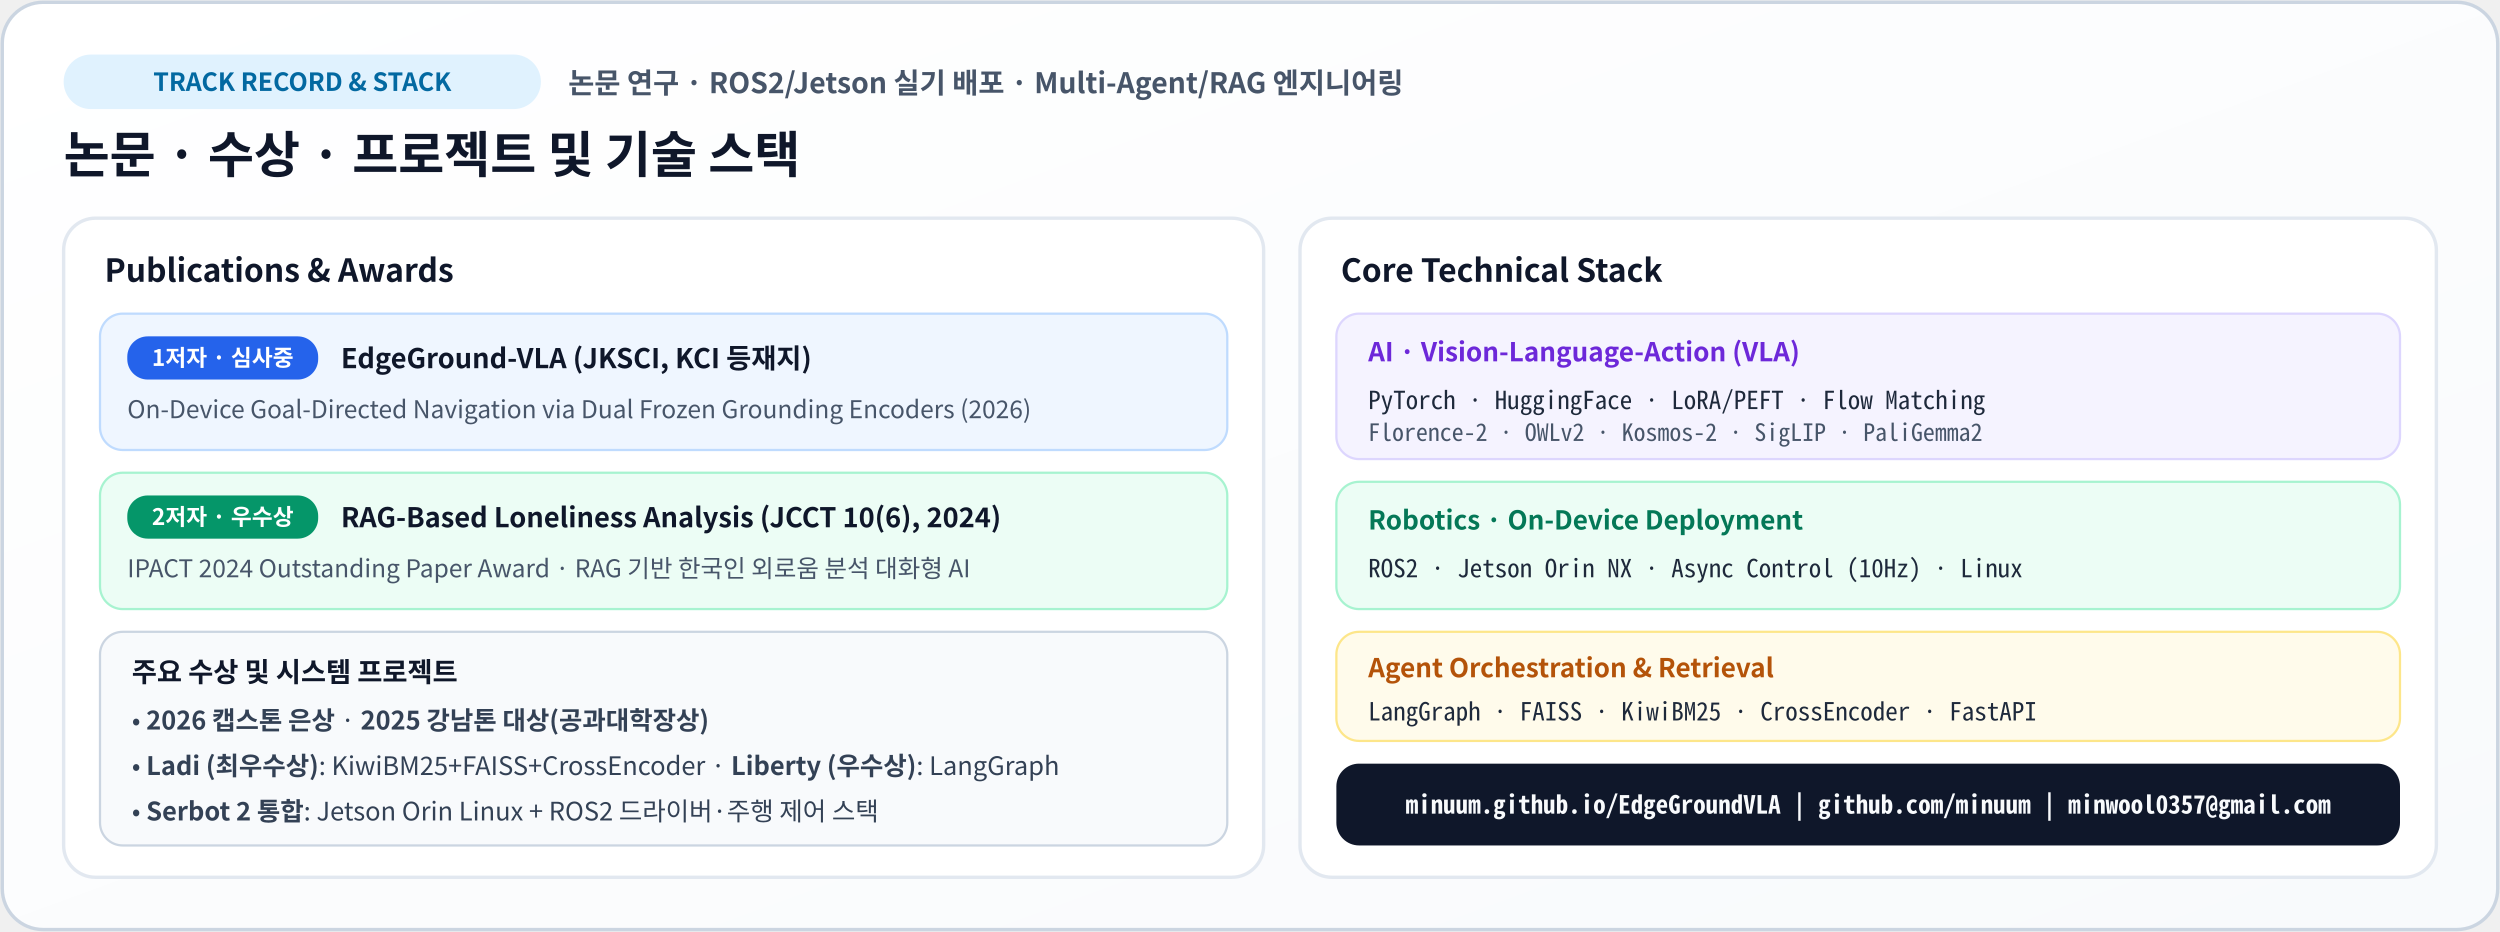
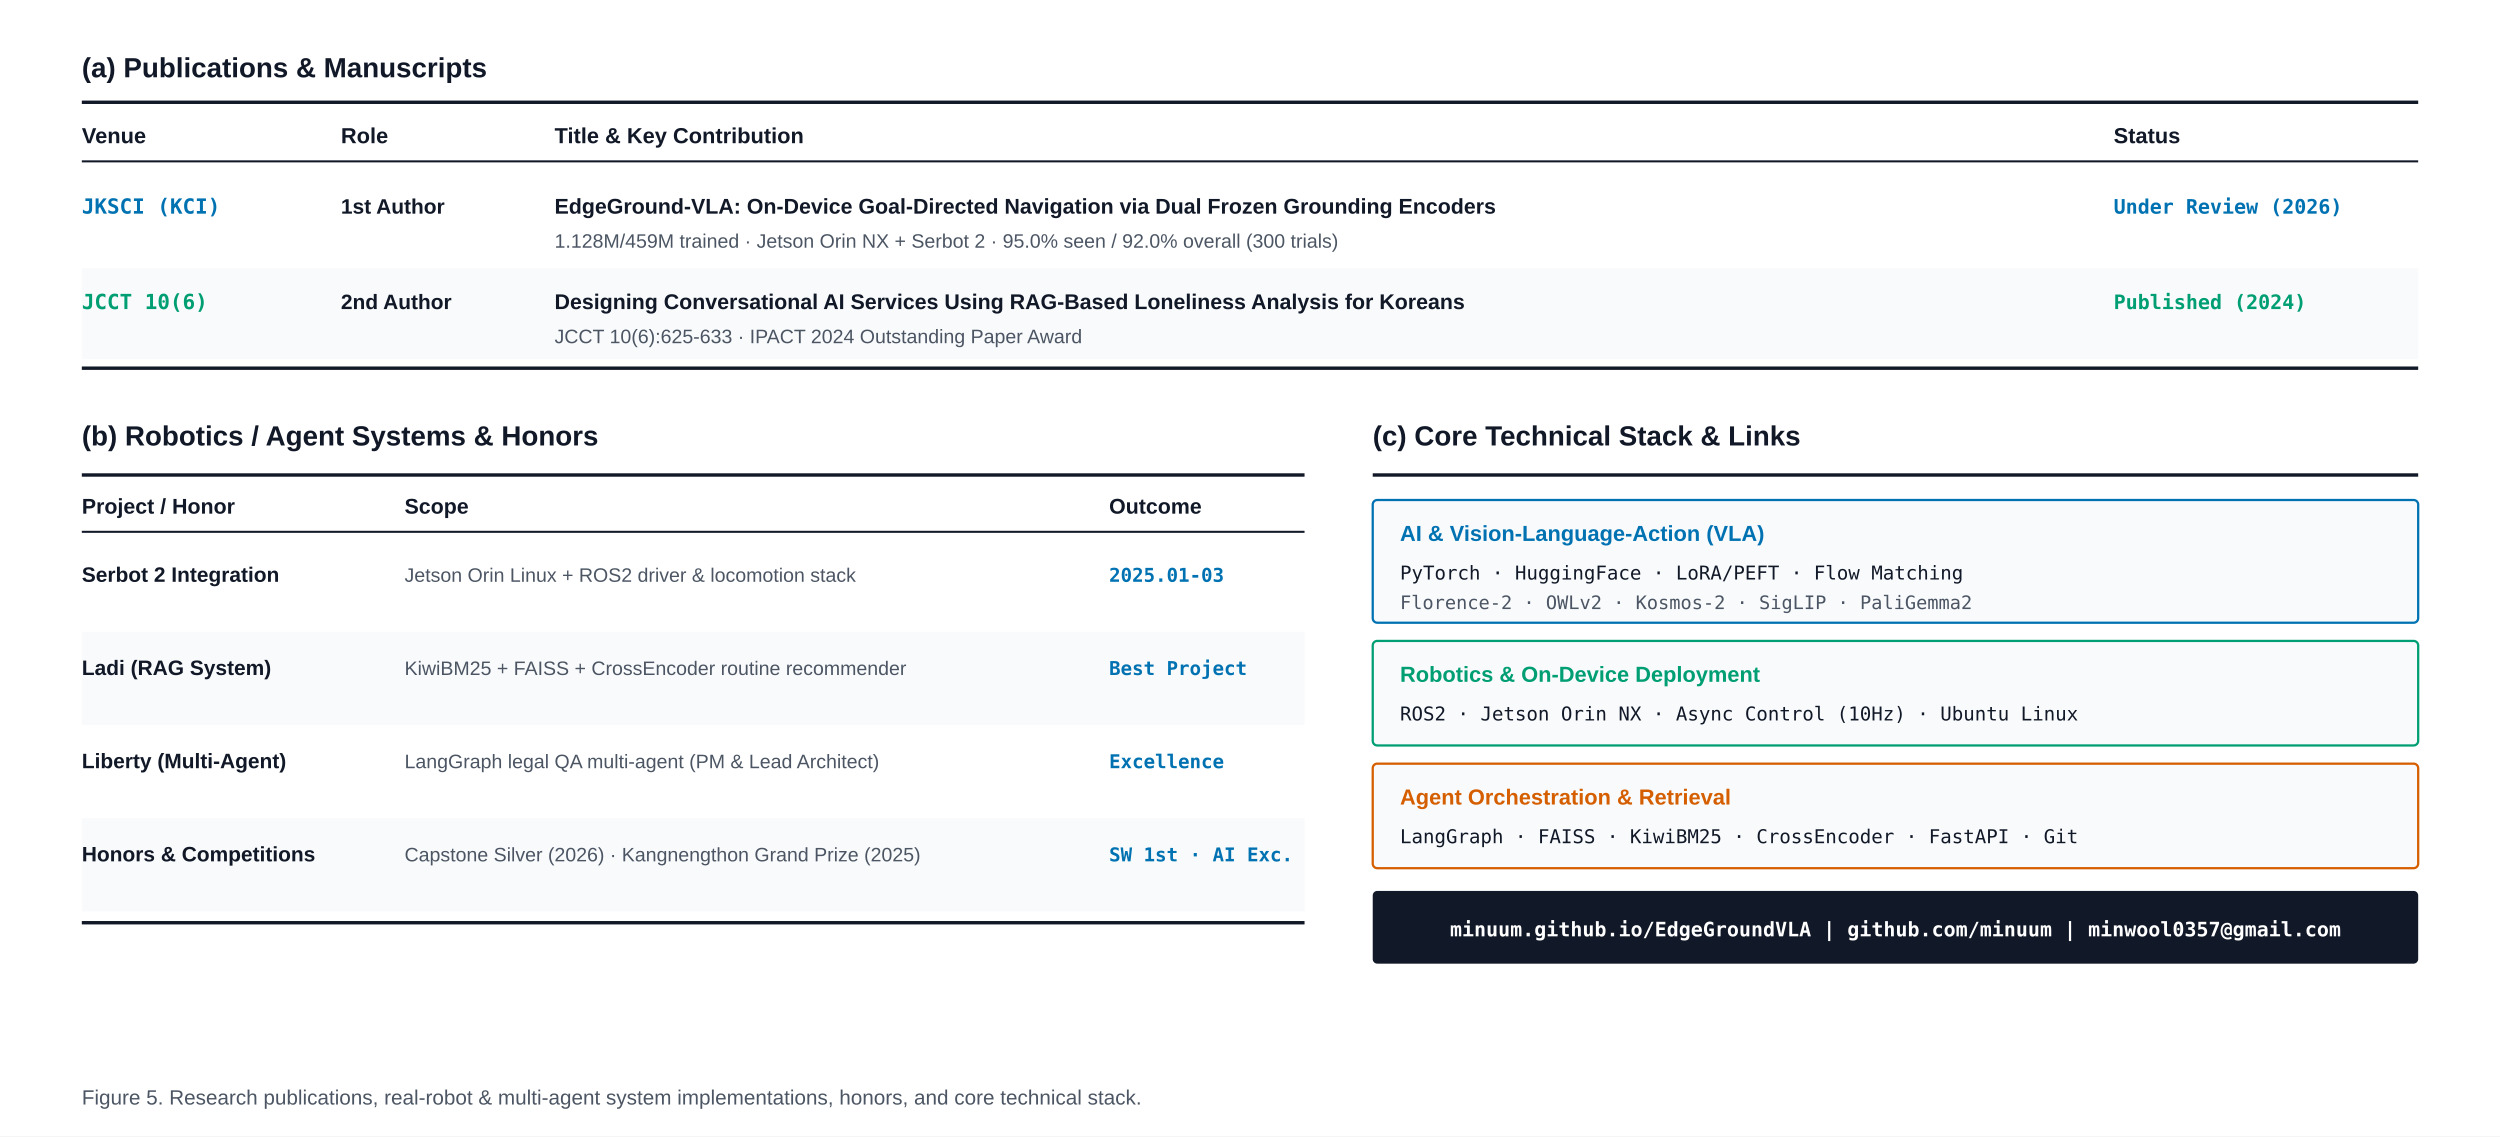
- <svg xmlns="http://www.w3.org/2000/svg" width="1100" height="410" viewBox="0 0 1100 410">
-   <defs>
-     <linearGradient id="bgGrad" x1="0%" y1="0%" x2="100%" y2="100%">
-       <stop offset="0%" stop-color="#ffffff" />
-       <stop offset="100%" stop-color="#f8fafc" />
-     </linearGradient>
-     <linearGradient id="blueGrad" x1="0%" y1="0%" x2="100%" y2="0%">
-       <stop offset="0%" stop-color="#1d4ed8" />
-       <stop offset="100%" stop-color="#2563eb" />
-     </linearGradient>
-     <linearGradient id="greenGrad" x1="0%" y1="0%" x2="100%" y2="0%">
-       <stop offset="0%" stop-color="#059669" />
-       <stop offset="100%" stop-color="#10b981" />
-     </linearGradient>
-     <linearGradient id="purpleGrad" x1="0%" y1="0%" x2="100%" y2="0%">
-       <stop offset="0%" stop-color="#6d28d9" />
-       <stop offset="100%" stop-color="#8b5cf6" />
-     </linearGradient>
-     <marker id="arrGray" markerWidth="8" markerHeight="8" refX="7" refY="4" orient="auto">
-       <path d="M0,1 L7,4 L0,7 Z" fill="#64748b" />
-     </marker>
-     <marker id="arrBlue" markerWidth="8" markerHeight="8" refX="7" refY="4" orient="auto">
-       <path d="M0,1 L7,4 L0,7 Z" fill="#2563eb" />
-     </marker>
-   </defs>
-   <rect x="1" y="1" width="1098" height="408" rx="18" fill="url(#bgGrad)" stroke="#cbd5e1" stroke-width="1.5" />
-   <rect x="28" y="24" width="210" height="24" rx="12" fill="#e0f2fe" />
-   <text x="133" y="40" text-anchor="middle" font-family="NanumBarunGothic, Noto Sans CJK KR, sans-serif" font-size="11" font-weight="700" fill="#0369a1">TRACK RECORD &amp; STACK</text>
-   <text x="250" y="41" font-family="NanumBarunGothic, Noto Sans CJK KR, sans-serif" font-size="12.5" font-weight="700" fill="#475569">논문 연구 · ROS2/Jetson 실기 배포 · Multi-Agent/RAG 엔지니어링</text>
-   <text x="28" y="76" font-family="NanumBarunGothic, Noto Sans CJK KR, sans-serif" font-size="22" font-weight="700" fill="#0f172a">논문 · 수상 · 프로젝트 및 기술 스택</text>
-   <rect x="28" y="96" width="528" height="290" rx="14" fill="#ffffff" stroke="#e2e8f0" stroke-width="1.5" />
-   <text x="46" y="124" font-family="NanumBarunGothic, Noto Sans CJK KR, sans-serif" font-size="14" font-weight="700" fill="#0f172a">Publications &amp; Awards</text>
-   <rect x="44" y="138" width="496" height="60" rx="10" fill="#eff6ff" stroke="#bfdbfe" />
-   <rect x="56" y="148" width="84" height="19" rx="9" fill="#2563eb" />
-   <text x="98" y="161" text-anchor="middle" font-family="NanumBarunGothic, Noto Sans CJK KR, sans-serif" font-size="10" font-weight="700" fill="#ffffff">1저자 · 심사중</text>
-   <text x="150" y="162" font-family="NanumBarunGothic, Noto Sans CJK KR, sans-serif" font-size="12" font-weight="700" fill="#0f172a">EdgeGround-VLA (JKSCI, KCI 등재지)</text>
-   <text x="56" y="184" font-family="NanumBarunGothic, Noto Sans CJK KR, sans-serif" font-size="10.8" fill="#475569">On-Device Goal-Directed Navigation via Dual Frozen Grounding Encoders (2026)</text>
-   <rect x="44" y="208" width="496" height="60" rx="10" fill="#ecfdf5" stroke="#a7f3d0" />
-   <rect x="56" y="218" width="84" height="19" rx="9" fill="#059669" />
-   <text x="98" y="231" text-anchor="middle" font-family="NanumBarunGothic, Noto Sans CJK KR, sans-serif" font-size="10" font-weight="700" fill="#ffffff">2저자 · 우수상</text>
-   <text x="150" y="232" font-family="NanumBarunGothic, Noto Sans CJK KR, sans-serif" font-size="12" font-weight="700" fill="#0f172a">RAG-Based Loneliness Analysis (JCCT 10(6), 2024)</text>
-   <text x="56" y="254" font-family="NanumBarunGothic, Noto Sans CJK KR, sans-serif" font-size="10.8" fill="#475569">IPACT 2024 Outstanding Paper Award · RAG 기반 한국인 외로움 분석 대화형 AI</text>
-   <rect x="44" y="278" width="496" height="94" rx="10" fill="#f8fafc" stroke="#cbd5e1" />
-   <text x="58" y="300" font-family="NanumBarunGothic, Noto Sans CJK KR, sans-serif" font-size="12" font-weight="700" fill="#0f172a">주요 수상 및 시스템 프로젝트</text>
-   <text x="58" y="321" font-family="NanumBarunGothic, Noto Sans CJK KR, sans-serif" font-size="11.2" fill="#334155">• <tspan font-weight="700">2026 캡스톤 은상</tspan> · <tspan font-weight="700">2025 강남톤 대상(공과대학장상)</tspan>
-   </text>
-   <text x="58" y="341" font-family="NanumBarunGothic, Noto Sans CJK KR, sans-serif" font-size="11.2" fill="#334155">• <tspan font-weight="700">Ladi (최우수상)</tspan>: KiwiBM25+FAISS+CrossEncoder · <tspan font-weight="700">Liberty (우수상)</tspan>: LangGraph</text>
-   <text x="58" y="361" font-family="NanumBarunGothic, Noto Sans CJK KR, sans-serif" font-size="11.2" fill="#334155">• <tspan font-weight="700">Serbot 2 통합</tspan>: Jetson Orin Linux + ROS2 드라이버·주행 제어 스택</text>
-   <rect x="572" y="96" width="500" height="290" rx="14" fill="#ffffff" stroke="#e2e8f0" stroke-width="1.5" />
-   <text x="590" y="124" font-family="NanumBarunGothic, Noto Sans CJK KR, sans-serif" font-size="14" font-weight="700" fill="#0f172a">Core Technical Stack</text>
-   <rect x="588" y="138" width="468" height="64" rx="10" fill="#f5f3ff" stroke="#ddd6fe" />
-   <text x="602" y="159" font-family="NanumBarunGothic, Noto Sans CJK KR, sans-serif" font-size="11.5" font-weight="700" fill="#6d28d9">AI · Vision-Language-Action (VLA)</text>
-   <text x="602" y="180" font-family="Noto Sans Mono CJK KR, DejaVu Sans Mono, monospace" font-size="11" fill="#1e293b">PyTorch · HuggingFace · LoRA/PEFT · Flow Matching</text>
-   <text x="602" y="194" font-family="Noto Sans Mono CJK KR, DejaVu Sans Mono, monospace" font-size="10.5" fill="#475569">Florence-2 · OWLv2 · Kosmos-2 · SigLIP · PaliGemma2</text>
-   <rect x="588" y="212" width="468" height="56" rx="10" fill="#ecfdf5" stroke="#a7f3d0" />
-   <text x="602" y="233" font-family="NanumBarunGothic, Noto Sans CJK KR, sans-serif" font-size="11.5" font-weight="700" fill="#047857">Robotics · On-Device Deployment</text>
-   <text x="602" y="254" font-family="Noto Sans Mono CJK KR, DejaVu Sans Mono, monospace" font-size="11" fill="#1e293b">ROS2 · Jetson Orin NX · Async Control (10Hz) · Linux</text>
-   <rect x="588" y="278" width="468" height="48" rx="10" fill="#fffbeb" stroke="#fde68a" />
-   <text x="602" y="298" font-family="NanumBarunGothic, Noto Sans CJK KR, sans-serif" font-size="11.5" font-weight="700" fill="#b45309">Agent Orchestration &amp; Retrieval</text>
-   <text x="602" y="317" font-family="Noto Sans Mono CJK KR, DejaVu Sans Mono, monospace" font-size="11" fill="#1e293b">LangGraph · FAISS · KiwiBM25 · CrossEncoder · FastAPI</text>
-   <rect x="588" y="336" width="468" height="36" rx="10" fill="#0f172a" />
-   <text x="822" y="358" text-anchor="middle" font-family="Noto Sans Mono CJK KR, DejaVu Sans Mono, monospace" font-size="11" font-weight="700" fill="#f8fafc">minuum.github.io/EdgeGroundVLA  |  github.com/minuum  |  minwool0357@gmail.com</text>
+ <svg xmlns="http://www.w3.org/2000/svg" width="1100" height="500" viewBox="0 0 1100 500">
+   <rect x="0" y="0" width="1100" height="500" fill="#FFFFFF" />
+   <text x="36" y="34" font-family="Liberation Sans, DejaVu Sans, Helvetica, Arial, sans-serif" font-size="12.2" font-weight="700" fill="#111827">(a) Publications &amp; Manuscripts</text>
+   <line x1="36" y1="45" x2="1064" y2="45" stroke="#111827" stroke-width="1.5" />
+   <text x="36" y="63" font-family="Liberation Sans, DejaVu Sans, Helvetica, Arial, sans-serif" font-size="9.6" font-weight="700" fill="#111827">Venue</text>
+   <text x="150" y="63" font-family="Liberation Sans, DejaVu Sans, Helvetica, Arial, sans-serif" font-size="9.6" font-weight="700" fill="#111827">Role</text>
+   <text x="244" y="63" font-family="Liberation Sans, DejaVu Sans, Helvetica, Arial, sans-serif" font-size="9.6" font-weight="700" fill="#111827">Title &amp; Key Contribution</text>
+   <text x="930" y="63" font-family="Liberation Sans, DejaVu Sans, Helvetica, Arial, sans-serif" font-size="9.6" font-weight="700" fill="#111827">Status</text>
+   <line x1="36" y1="71" x2="1064" y2="71" stroke="#111827" stroke-width="0.9" />
+   <text x="36" y="94" font-family="DejaVu Sans Mono, Liberation Mono, monospace" font-size="9.2" font-weight="700" fill="#0072B2">JKSCI (KCI)</text>
+   <text x="150" y="94" font-family="Liberation Sans, DejaVu Sans, Helvetica, Arial, sans-serif" font-size="9.2" font-weight="700" fill="#111827">1st Author</text>
+   <text x="244" y="94" font-family="Liberation Sans, DejaVu Sans, Helvetica, Arial, sans-serif" font-size="9.4" font-weight="700" fill="#111827">EdgeGround-VLA: On-Device Goal-Directed Navigation via Dual Frozen Grounding Encoders</text>
+   <text x="244" y="109" font-family="Liberation Sans, DejaVu Sans, Helvetica, Arial, sans-serif" font-size="8.6" fill="#4B5563">1.128M/459M trained · Jetson Orin NX + Serbot 2 · 95.0% seen / 92.0% overall (300 trials)</text>
+   <text x="930" y="94" font-family="DejaVu Sans Mono, Liberation Mono, monospace" font-size="8.8" font-weight="700" fill="#0072B2">Under Review (2026)</text>
+   <rect x="36" y="118" width="1028" height="40" fill="#F9FAFB" />
+   <text x="36" y="136" font-family="DejaVu Sans Mono, Liberation Mono, monospace" font-size="9.2" font-weight="700" fill="#009E73">JCCT 10(6)</text>
+   <text x="150" y="136" font-family="Liberation Sans, DejaVu Sans, Helvetica, Arial, sans-serif" font-size="9.2" font-weight="700" fill="#111827">2nd Author</text>
+   <text x="244" y="136" font-family="Liberation Sans, DejaVu Sans, Helvetica, Arial, sans-serif" font-size="9.4" font-weight="700" fill="#111827">Designing Conversational AI Services Using RAG-Based Loneliness Analysis for Koreans</text>
+   <text x="244" y="151" font-family="Liberation Sans, DejaVu Sans, Helvetica, Arial, sans-serif" font-size="8.6" fill="#4B5563">JCCT 10(6):625-633 · IPACT 2024 Outstanding Paper Award</text>
+   <text x="930" y="136" font-family="DejaVu Sans Mono, Liberation Mono, monospace" font-size="8.8" font-weight="700" fill="#009E73">Published (2024)</text>
+   <line x1="36" y1="162" x2="1064" y2="162" stroke="#111827" stroke-width="1.5" />
+   <text x="36" y="196" font-family="Liberation Sans, DejaVu Sans, Helvetica, Arial, sans-serif" font-size="12.2" font-weight="700" fill="#111827">(b) Robotics / Agent Systems &amp; Honors</text>
+   <line x1="36" y1="209" x2="574" y2="209" stroke="#111827" stroke-width="1.5" />
+   <text x="36" y="226" font-family="Liberation Sans, DejaVu Sans, Helvetica, Arial, sans-serif" font-size="9.4" font-weight="700" fill="#111827">Project / Honor</text>
+   <text x="178" y="226" font-family="Liberation Sans, DejaVu Sans, Helvetica, Arial, sans-serif" font-size="9.4" font-weight="700" fill="#111827">Scope</text>
+   <text x="488" y="226" font-family="Liberation Sans, DejaVu Sans, Helvetica, Arial, sans-serif" font-size="9.4" font-weight="700" fill="#111827">Outcome</text>
+   <line x1="36" y1="234" x2="574" y2="234" stroke="#111827" stroke-width="0.9" />
+   <text x="36" y="256" font-family="Liberation Sans, DejaVu Sans, Helvetica, Arial, sans-serif" font-size="9.2" font-weight="700" fill="#111827">Serbot 2 Integration</text>
+   <text x="178" y="256" font-family="Liberation Sans, DejaVu Sans, Helvetica, Arial, sans-serif" font-size="8.6" fill="#4B5563">Jetson Orin Linux + ROS2 driver &amp; locomotion stack</text>
+   <text x="488" y="256" font-family="DejaVu Sans Mono, Liberation Mono, monospace" font-size="8.4" font-weight="700" fill="#0072B2">2025.01-03</text>
+   <rect x="36" y="278" width="538" height="41" fill="#F9FAFB" />
+   <text x="36" y="297" font-family="Liberation Sans, DejaVu Sans, Helvetica, Arial, sans-serif" font-size="9.2" font-weight="700" fill="#111827">Ladi (RAG System)</text>
+   <text x="178" y="297" font-family="Liberation Sans, DejaVu Sans, Helvetica, Arial, sans-serif" font-size="8.6" fill="#4B5563">KiwiBM25 + FAISS + CrossEncoder routine recommender</text>
+   <text x="488" y="297" font-family="DejaVu Sans Mono, Liberation Mono, monospace" font-size="8.4" font-weight="700" fill="#0072B2">Best Project</text>
+   <text x="36" y="338" font-family="Liberation Sans, DejaVu Sans, Helvetica, Arial, sans-serif" font-size="9.2" font-weight="700" fill="#111827">Liberty (Multi-Agent)</text>
+   <text x="178" y="338" font-family="Liberation Sans, DejaVu Sans, Helvetica, Arial, sans-serif" font-size="8.6" fill="#4B5563">LangGraph legal QA multi-agent (PM &amp; Lead Architect)</text>
+   <text x="488" y="338" font-family="DejaVu Sans Mono, Liberation Mono, monospace" font-size="8.4" font-weight="700" fill="#0072B2">Excellence</text>
+   <rect x="36" y="360" width="538" height="41" fill="#F9FAFB" />
+   <text x="36" y="379" font-family="Liberation Sans, DejaVu Sans, Helvetica, Arial, sans-serif" font-size="9.2" font-weight="700" fill="#111827">Honors &amp; Competitions</text>
+   <text x="178" y="379" font-family="Liberation Sans, DejaVu Sans, Helvetica, Arial, sans-serif" font-size="8.6" fill="#4B5563">Capstone Silver (2026) · Kangnengthon Grand Prize (2025)</text>
+   <text x="488" y="379" font-family="DejaVu Sans Mono, Liberation Mono, monospace" font-size="8.4" font-weight="700" fill="#0072B2">SW 1st · AI Exc.</text>
+   <line x1="36" y1="406" x2="574" y2="406" stroke="#111827" stroke-width="1.5" />
+   <text x="604" y="196" font-family="Liberation Sans, DejaVu Sans, Helvetica, Arial, sans-serif" font-size="12.2" font-weight="700" fill="#111827">(c) Core Technical Stack &amp; Links</text>
+   <line x1="604" y1="209" x2="1064" y2="209" stroke="#111827" stroke-width="1.5" />
+   <rect x="604" y="220" width="460" height="54" rx="2" fill="#F8FAFC" stroke="#0072B2" stroke-width="1.0" />
+   <text x="616" y="238" font-family="Liberation Sans, DejaVu Sans, Helvetica, Arial, sans-serif" font-size="9.6" font-weight="700" fill="#0072B2">AI &amp; Vision-Language-Action (VLA)</text>
+   <text x="616" y="255" font-family="DejaVu Sans Mono, Liberation Mono, monospace" font-size="8.4" fill="#111827">PyTorch · HuggingFace · LoRA/PEFT · Flow Matching</text>
+   <text x="616" y="268" font-family="DejaVu Sans Mono, Liberation Mono, monospace" font-size="8.2" fill="#4B5563">Florence-2 · OWLv2 · Kosmos-2 · SigLIP · PaliGemma2</text>
+   <rect x="604" y="282" width="460" height="46" rx="2" fill="#F8FAFC" stroke="#009E73" stroke-width="1.0" />
+   <text x="616" y="300" font-family="Liberation Sans, DejaVu Sans, Helvetica, Arial, sans-serif" font-size="9.6" font-weight="700" fill="#009E73">Robotics &amp; On-Device Deployment</text>
+   <text x="616" y="317" font-family="DejaVu Sans Mono, Liberation Mono, monospace" font-size="8.4" fill="#111827">ROS2 · Jetson Orin NX · Async Control (10Hz) · Ubuntu Linux</text>
+   <rect x="604" y="336" width="460" height="46" rx="2" fill="#F8FAFC" stroke="#D55E00" stroke-width="1.0" />
+   <text x="616" y="354" font-family="Liberation Sans, DejaVu Sans, Helvetica, Arial, sans-serif" font-size="9.6" font-weight="700" fill="#D55E00">Agent Orchestration &amp; Retrieval</text>
+   <text x="616" y="371" font-family="DejaVu Sans Mono, Liberation Mono, monospace" font-size="8.4" fill="#111827">LangGraph · FAISS · KiwiBM25 · CrossEncoder · FastAPI · Git</text>
+   <rect x="604" y="392" width="460" height="32" rx="2" fill="#111827" />
+   <text x="834" y="412" text-anchor="middle" font-family="DejaVu Sans Mono, Liberation Mono, monospace" font-size="8.8" font-weight="700" fill="#FFFFFF">minuum.github.io/EdgeGroundVLA  |  github.com/minuum  |  minwool0357@gmail.com</text>
+   <text x="36" y="486" font-family="Liberation Sans, DejaVu Sans, Helvetica, Arial, sans-serif" font-size="9.1" fill="#4B5563">Figure 5. Research publications, real-robot &amp; multi-agent system implementations, honors, and core technical stack.</text>
</svg>
